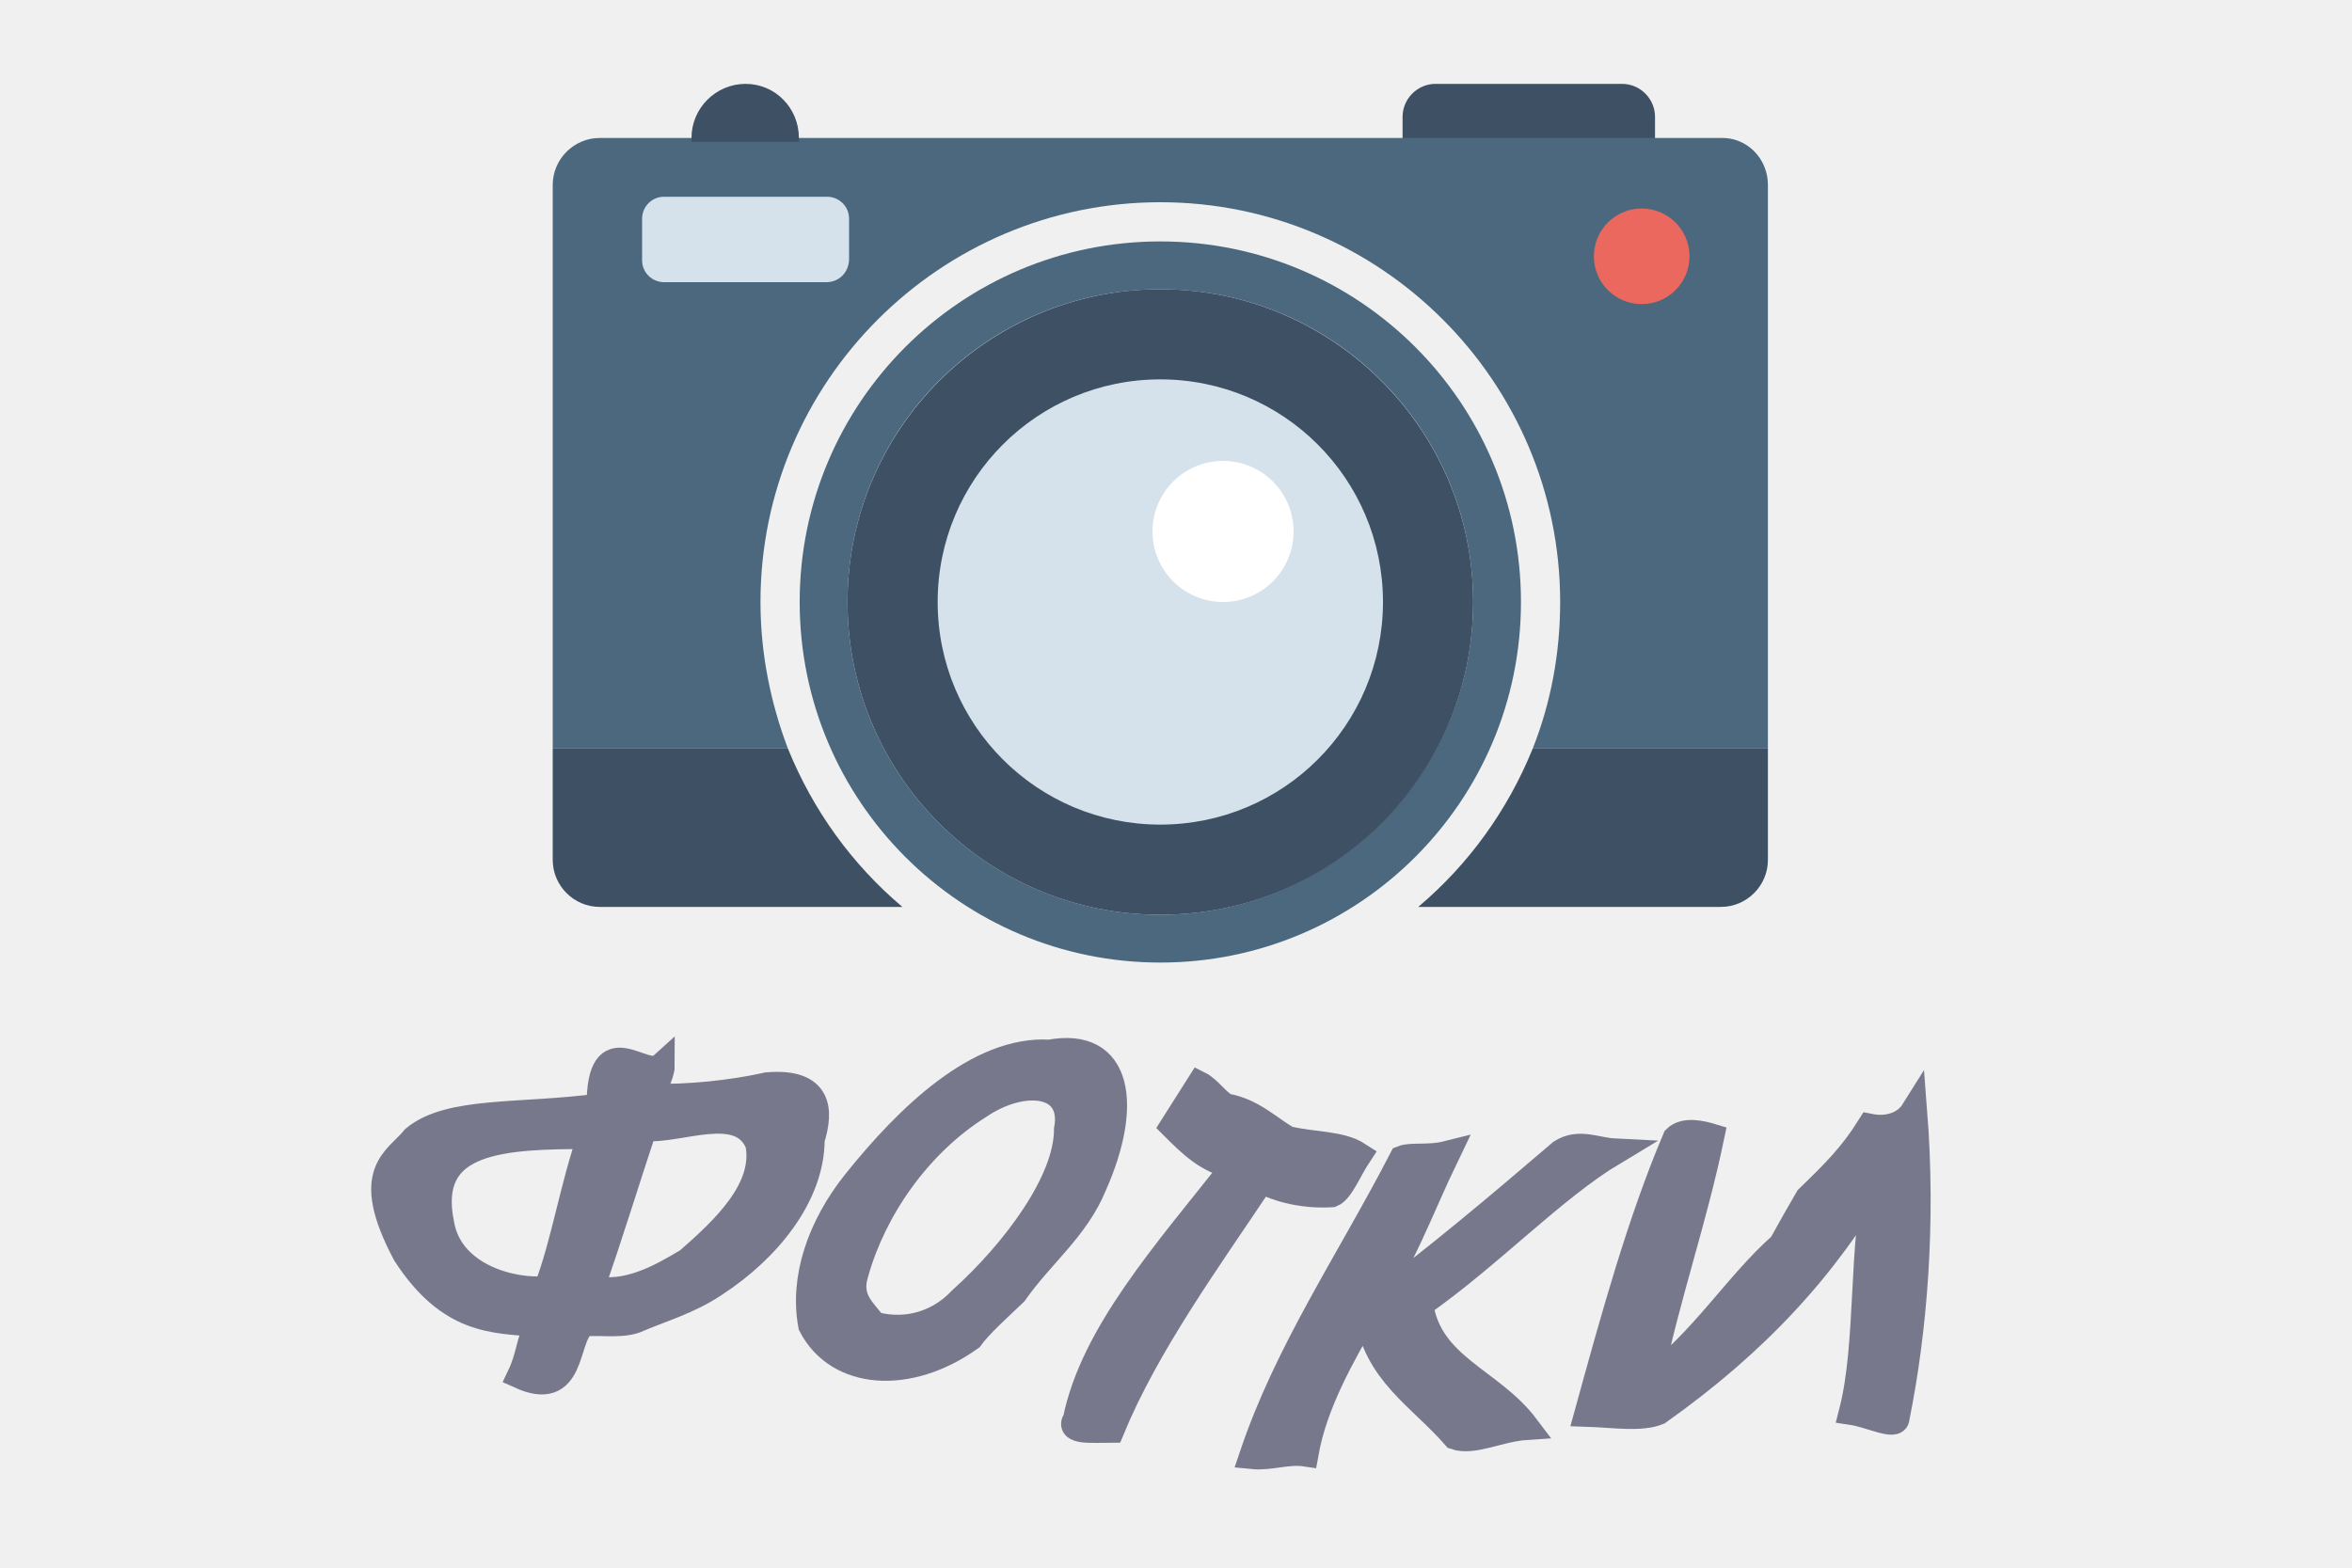
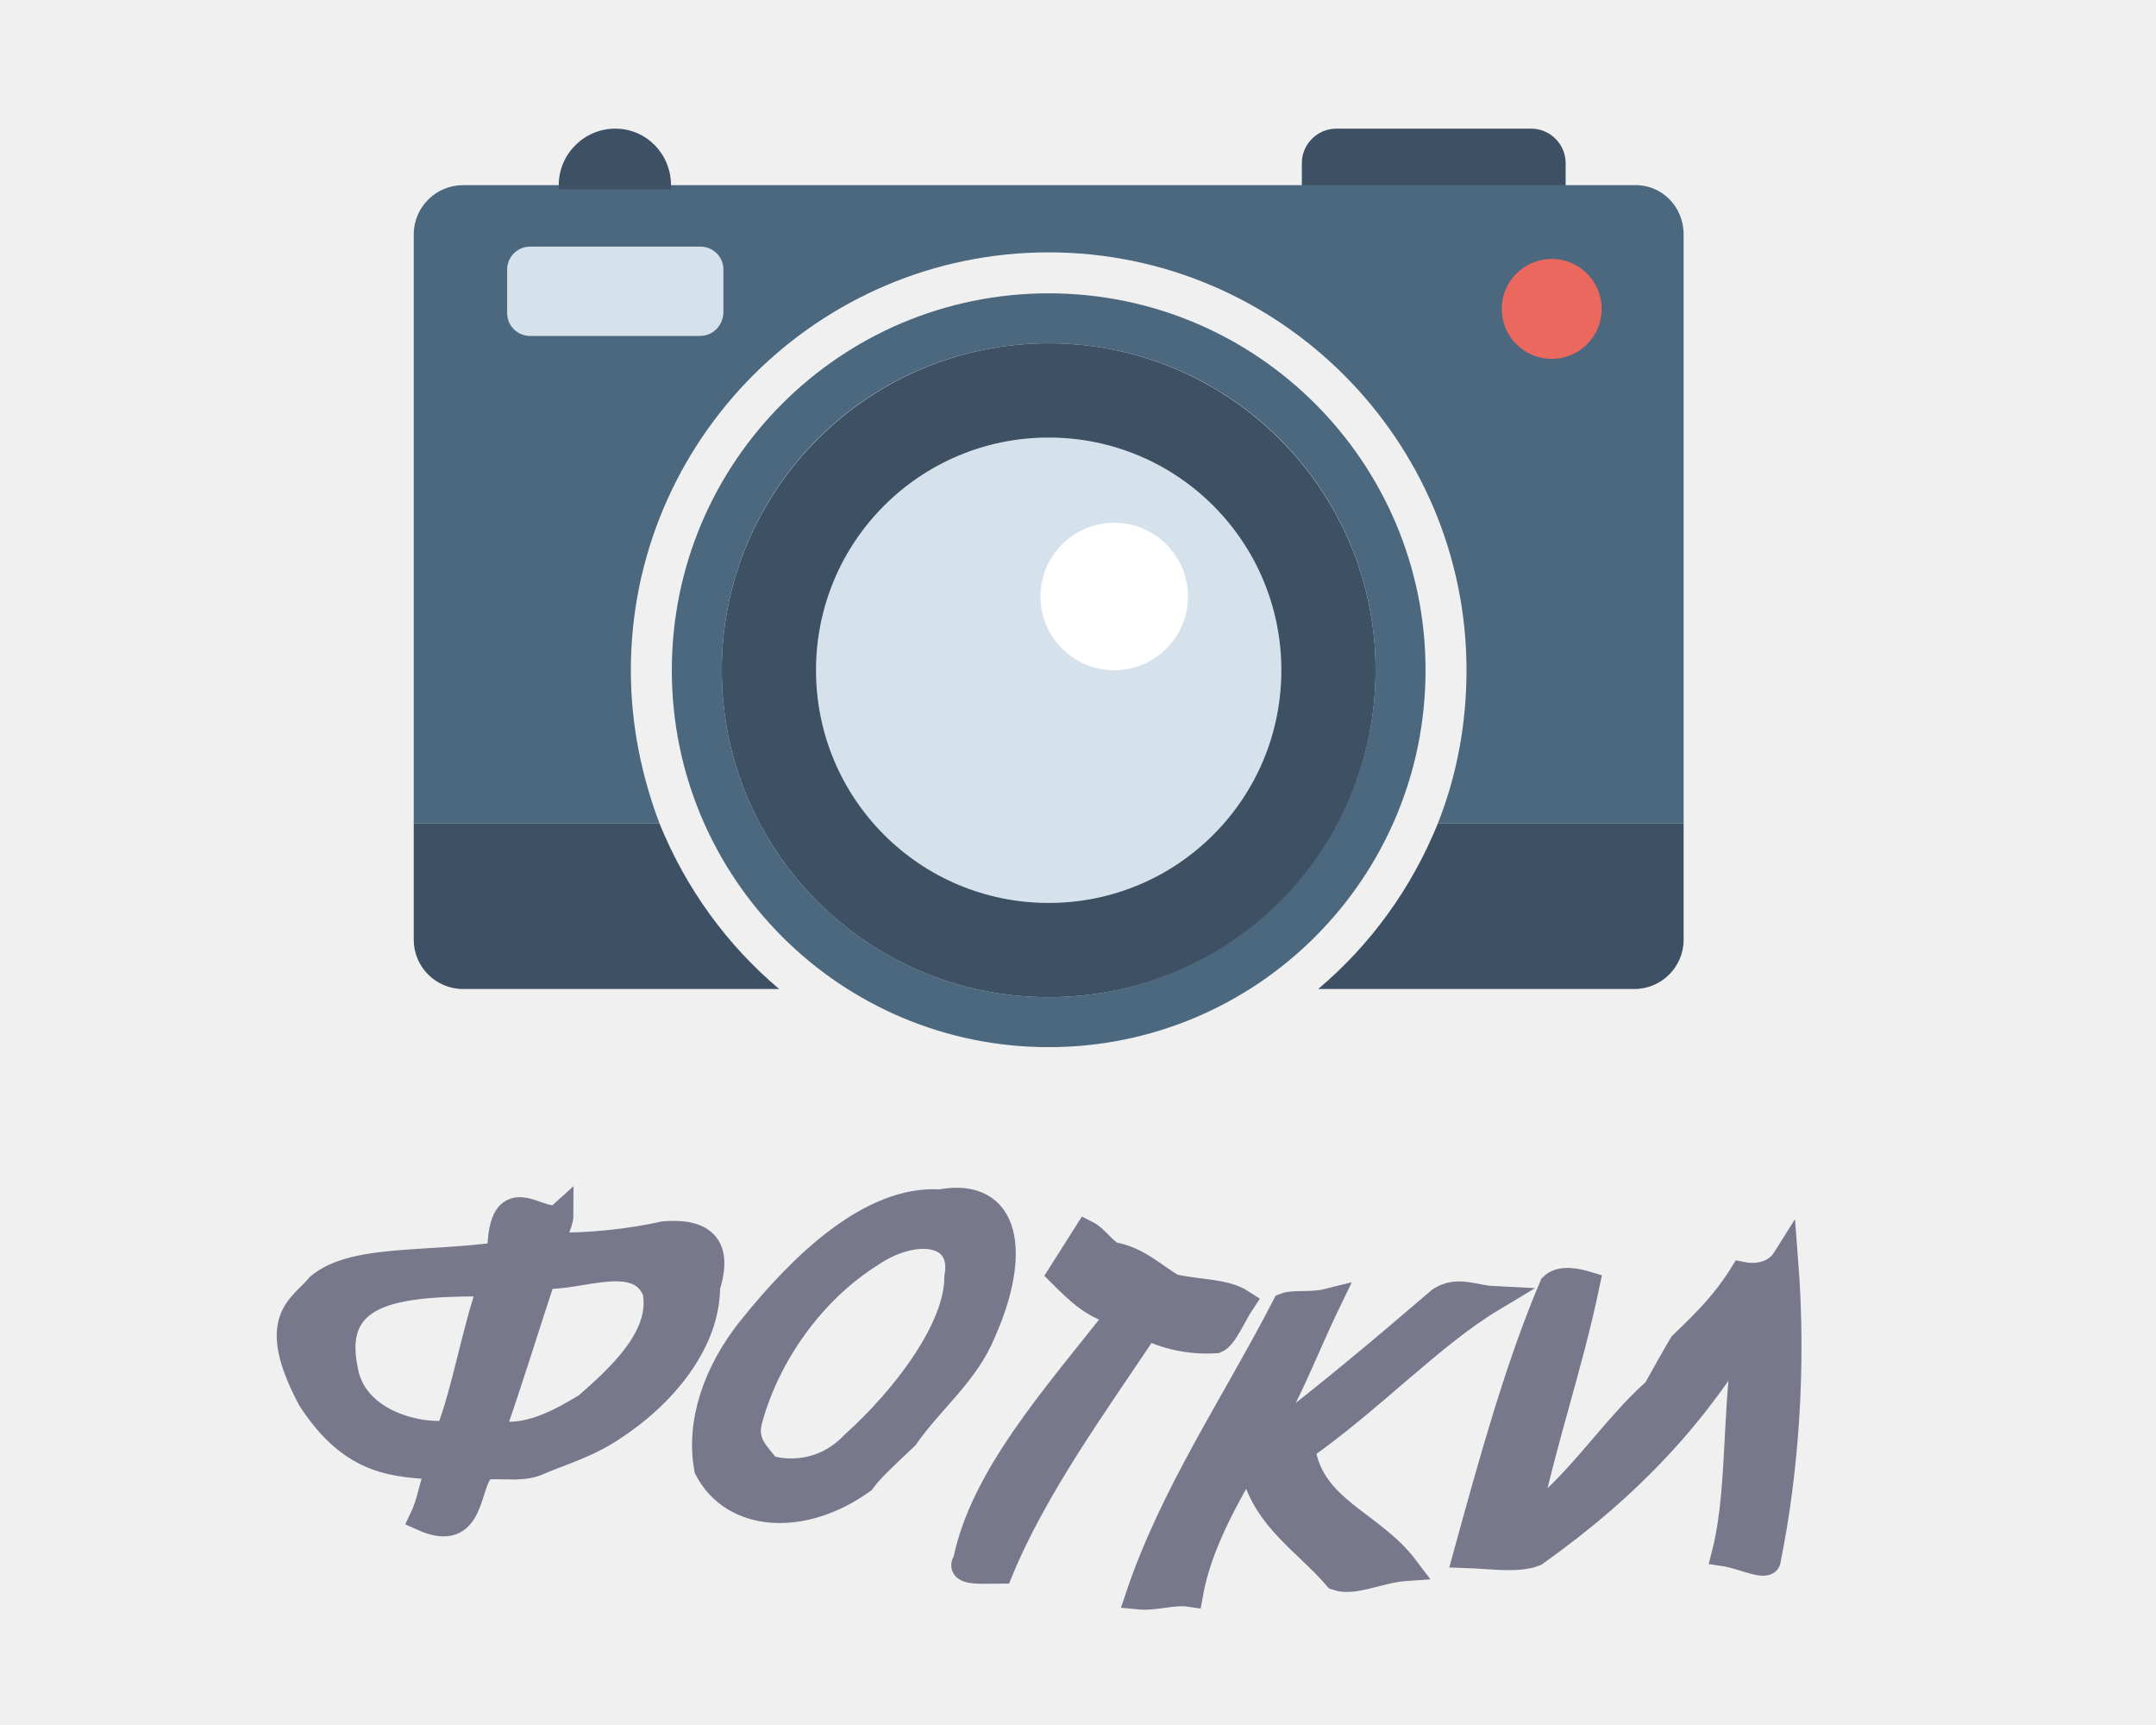
- <svg xmlns="http://www.w3.org/2000/svg" width="120" height="80" style="vertical-align:top;">
-   <g transform="scale(0.4 0.4) translate(20 -60)">
+ <svg xmlns="http://www.w3.org/2000/svg" width="100" height="80">
+   <g transform="scale(0.38 0.38) translate(0 -55)">
    <circle fill="#d5e2eb" cx="128" cy="137" r="29" />
    <path fill="#3e5063" d="M186.9,70.7h-23.8c-2.3,0-4.2,1.9-4.2,4.2v4.8c0,2.3,1.9,4.2,4.2,4.2h23.8c2.3,0,4.2-1.9,4.2-4.2v-4.8 C191.1,72.6,189.2,70.7,186.9,70.7z" />
    <path fill="#4b687f" d="M205.5,83.6v71.9h-30c2.3-5.8,3.5-12.1,3.5-18.7c0-28.1-22.9-51-51-51s-51,22.9-51,51c0,6.6,1.3,12.9,3.5,18.7 h-30V83.6c0-3.3,2.7-6,6-6h143C202.8,77.5,205.5,80.2,205.5,83.6z" />
    <path fill="#3e5063" d="M95.1,175.7H56.5c-3.3,0-6-2.7-6-6v-14.2h30C83.7,163.4,88.7,170.3,95.1,175.7z" />
    <path fill="#3e5063" d="M205.5,155.5v14.2c0,3.3-2.7,6-6,6h-38.6c6.4-5.4,11.4-12.3,14.6-20.2H205.5z" />
    <path fill="#3e5063" d="M81.9,77.6c0,0.2,0,0.3,0,0.5H68.2c0-0.2,0-0.3,0-0.5c0-3.8,3.1-6.9,6.9-6.9S81.9,73.8,81.9,77.6z" />
    <path fill="#4b687f" d="M128,90.8c-25.4,0-46,20.6-46,46c0,25.4,20.6,46,46,46s46-20.6,46-46C174,111.4,153.4,90.8,128,90.8z M128,176.7c-22,0-39.9-17.8-39.9-39.9c0-22,17.8-39.9,39.9-39.9s39.9,17.9,39.9,39.9C167.9,158.8,150,176.7,128,176.7z" />
    <path fill="#3e5063" d="M128,96.9c-22,0-39.9,17.9-39.9,39.9c0,22,17.8,39.9,39.9,39.9s39.9-17.8,39.9-39.9 C167.9,114.8,150,96.9,128,96.9z M128,165.2c-15.7,0-28.4-12.7-28.4-28.4c0-15.7,12.7-28.4,28.4-28.4s28.4,12.7,28.4,28.4 C156.4,152.5,143.7,165.2,128,165.2z" />
    <path fill="#d5e2eb" d="M85.4,96H64.7c-1.5,0-2.8-1.2-2.8-2.8v-5.3c0-1.5,1.2-2.8,2.8-2.8h20.8c1.5,0,2.8,1.2,2.8,2.8v5.3 C88.2,94.8,87,96,85.4,96z" />
    <circle fill="#ea685e" cx="189.4" cy="92.7" r="6.1" />
    <circle fill="#fff" cx="136" cy="127.8" r="9" />
  </g>
-   <g style="stroke-miterlimit:10;stroke-width:3px" transform="scale(0.45 0.45) translate(25 50)" fill="#78788c" stroke="#78788c" stroke-width="2">
+   <g style="stroke-miterlimit:10;stroke-width:3px" transform="scale(0.4 0.4) translate(15 70)" fill="#78788c" stroke="#78788c" stroke-width="2">
    <path d="M62,73.1c-4,0.9-9,1.4-13,1.3c0-0.9,1-2.6,1-3.5c-2,1.8-7-4.8-7,4.6c-9,1.2-17,0.3-21,3.6c-2,2.5-6,3.7-1,13.1c5,7.7,10,7.5,15,7.9c-1,2.1-1,3.8-2,5.9c6,2.7,5-4,7-5.8c1-0.5,4,0.2,6-0.5c3-1.3,6-2.1,9-4.1c6-3.9,11-10,11-16.4C68,76,68,72.6,62,73.1C62,73.1,62,73.1,62,73.1z M37,96.2c-4,0.4-11-1.5-12-7.4c-2-9.7,7-10,17-10C40,84.4,39,91,37,96.2L37,96.2z M53,93c-3,1.8-7,4.1-11,3.1c2-5.6,4-12.2,6-18.2c4,0.4,11-3.1,13,1.8C62,84.9,57,89.5,53,93L53,93z" />
    <path d="M94,69.4c-8-0.5-16,7.2-22,14.7c-4,5-6,10.9-5,16.2c3,5.8,11,6.4,18,1.4c1-1.4,3-3.2,5-5.1c3-4.3,7-7.3,9-12.2C103,75.4,102,67.9,94,69.4L94,69.4z M84,97.4c-3,3.2-7,3.7-10,2.8c-1-1.5-3-2.8-2-5.9c2-7.1,7-14.5,14-18.9c5-3.4,11-2.8,10,2.7C96,84,90,92,84,97.4L84,97.4z" />
    <path d="M108,77.7c2,2,4,4,7,4.5c-8,10.1-16,19.1-18,28.8c-1,1.4,2,1.1,4,1.1c4-9.7,11-19.3,17-28.3c2,1.1,5,1.8,8,1.6c1-0.4,2-2.9,3-4.4c-2-1.3-5-1.1-8-1.8c-2-1.1-4-3.2-7-3.7c-1-0.5-2-2-3-2.5C110,74.6,109,76.1,108,77.7L108,77.7z" />
    <path d="M158,80.6c-2-0.1-4-1.2-6,0.1c-7,6-14,11.9-22,17.9c4-5.6,6-11.5,9-17.7c-2,0.5-4,0.1-5,0.5c-6,11.6-13,21.8-17,33.7c2,0.2,4-0.6,6-0.3c1-5.6,4-10.9,7-16.1c1,7,6,9.6,10,14.2c2,0.7,5-0.9,8-1.1c-4-5.3-11-6.8-12-13.9C144,92.3,151,84.8,158,80.6L158,80.6z" />
    <path d="M187,77.8c-2,3.2-4,5.2-7,8.1c-1,1.7-2,3.5-3,5.3c-5,4.4-9,11-15,15.4c2-9.7,5-18.1,7-27.7c-1-0.3-3-0.8-4,0.2c-4,9.4-7,20.3-10,31.2c3,0.1,6,0.6,8-0.2c11-7.8,19-16.4,25-26.9c-2,7.8-1,19.1-3,26.9c2,0.3,5,1.8,5,0.7c2-9.9,3-22,2-34.8C191,77.6,189,78.2,187,77.8L187,77.8z" />
  </g>
</svg>
